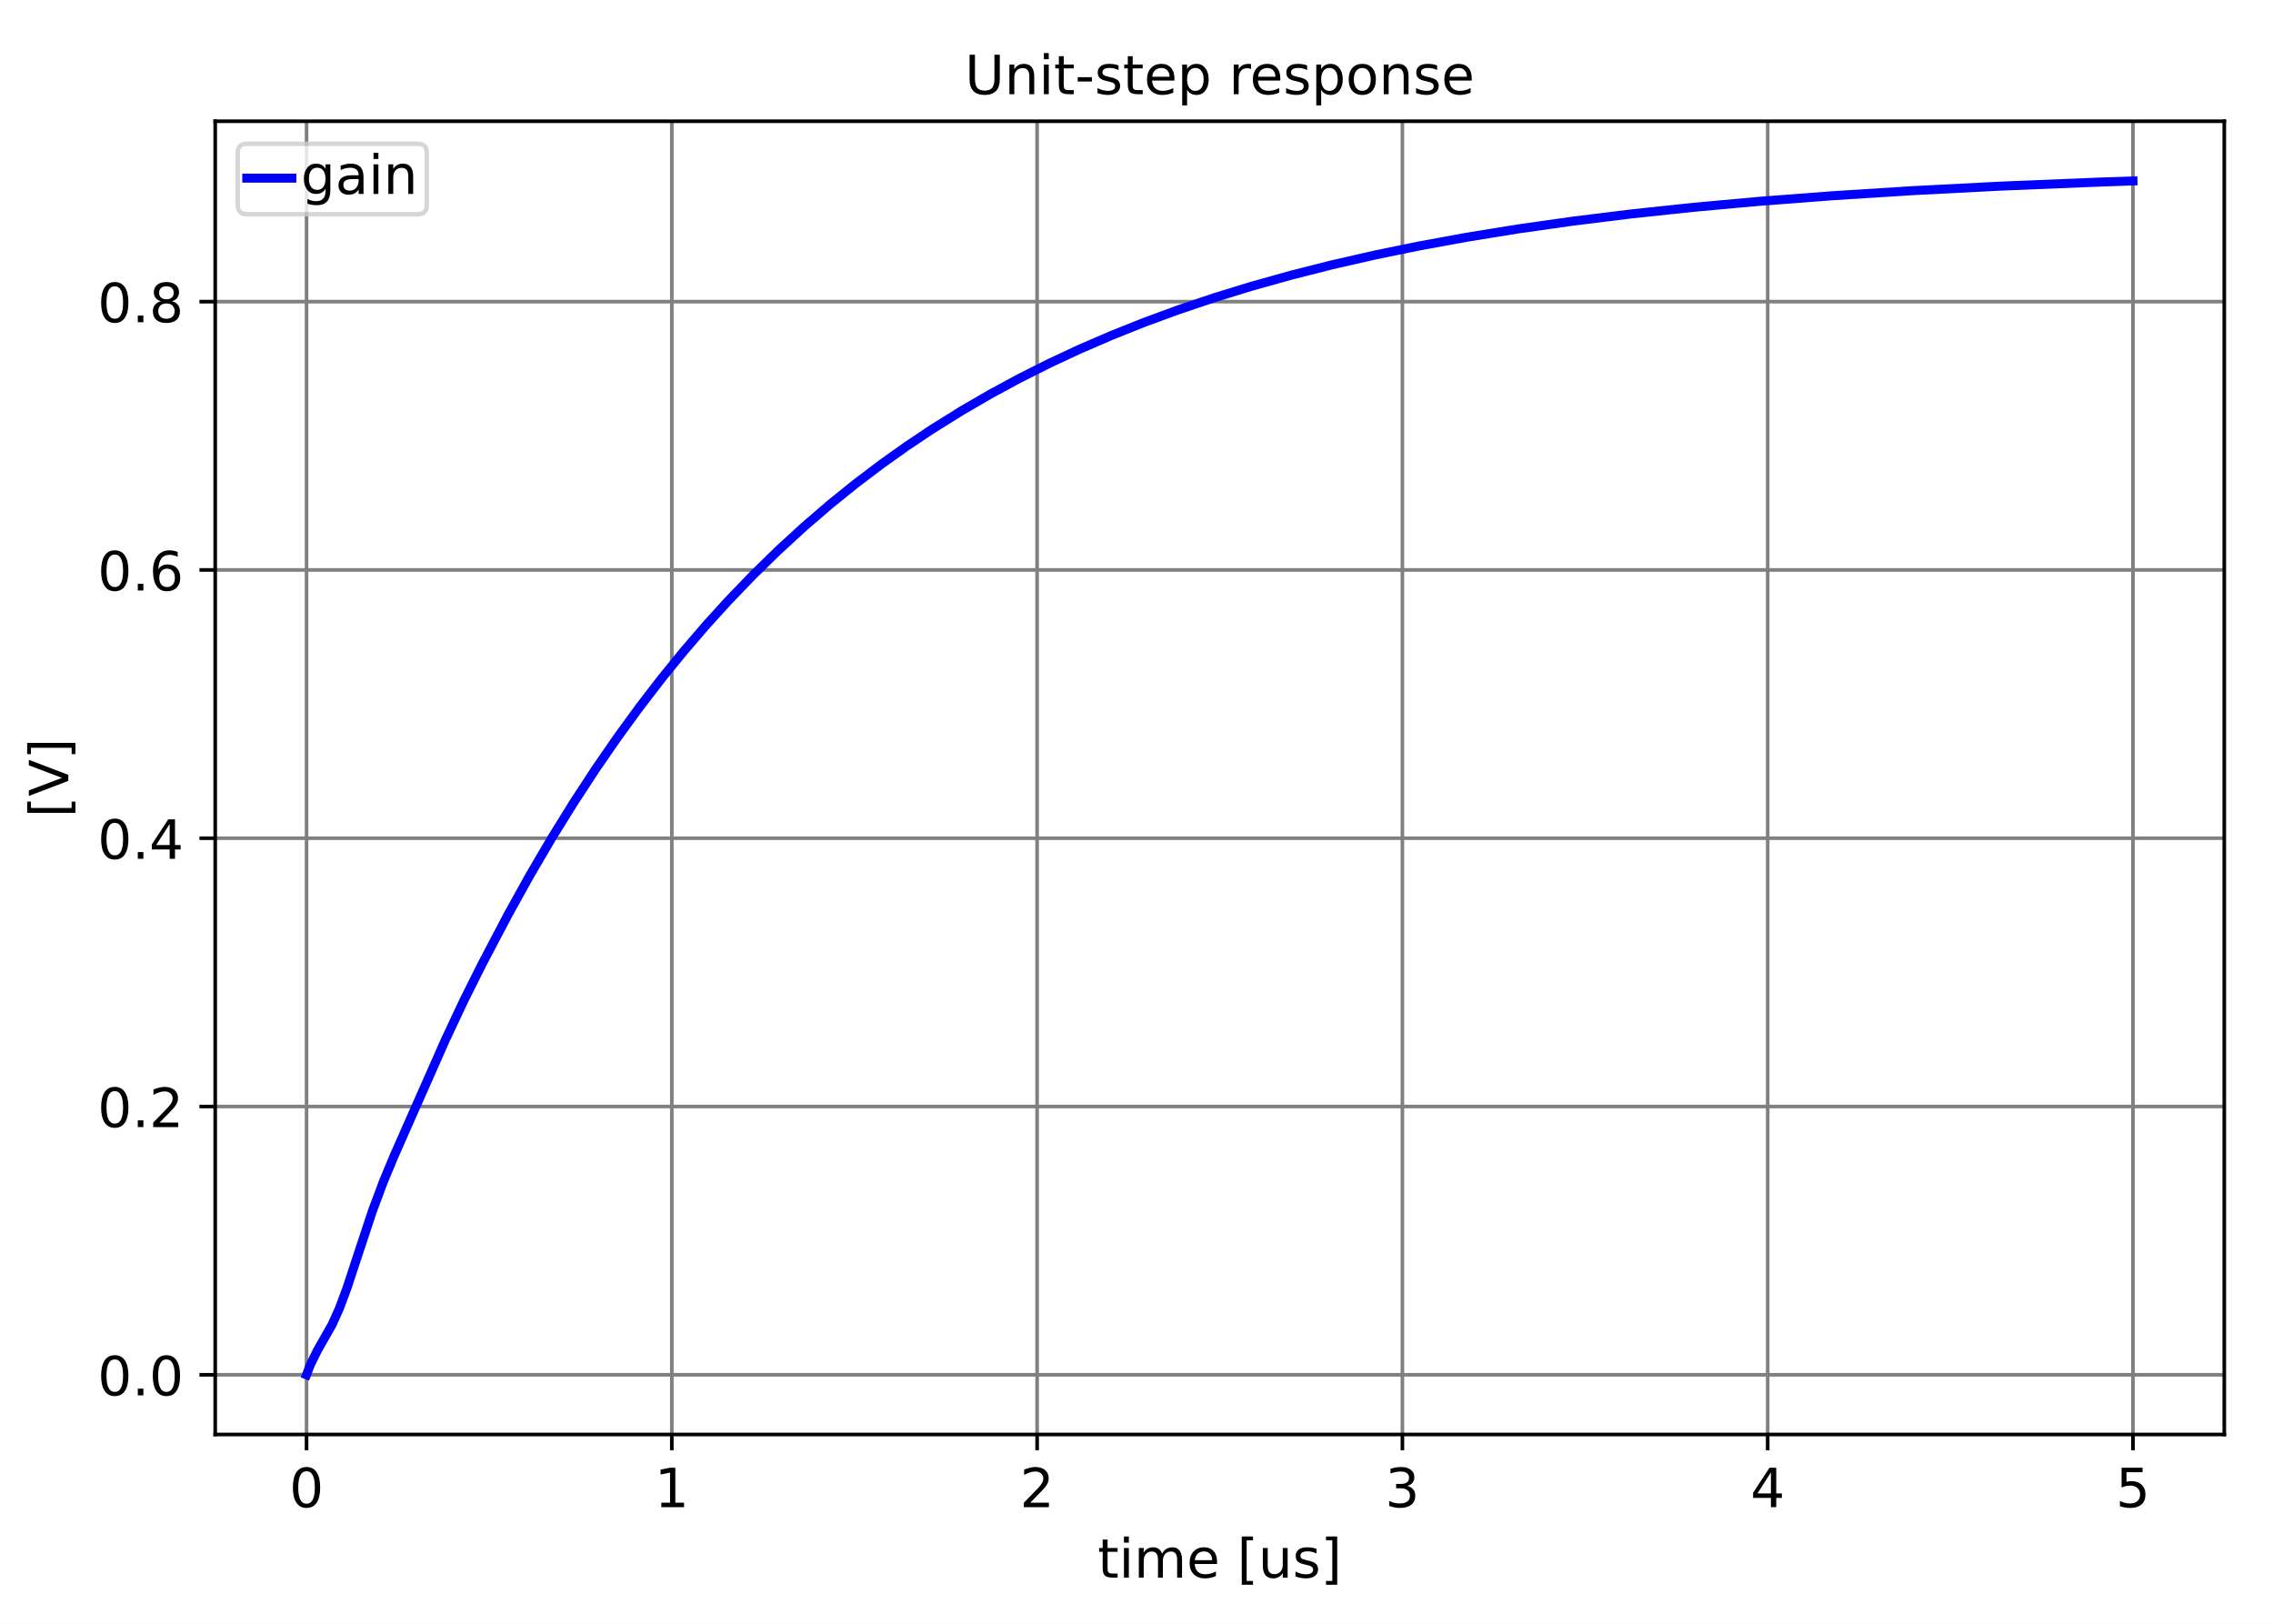
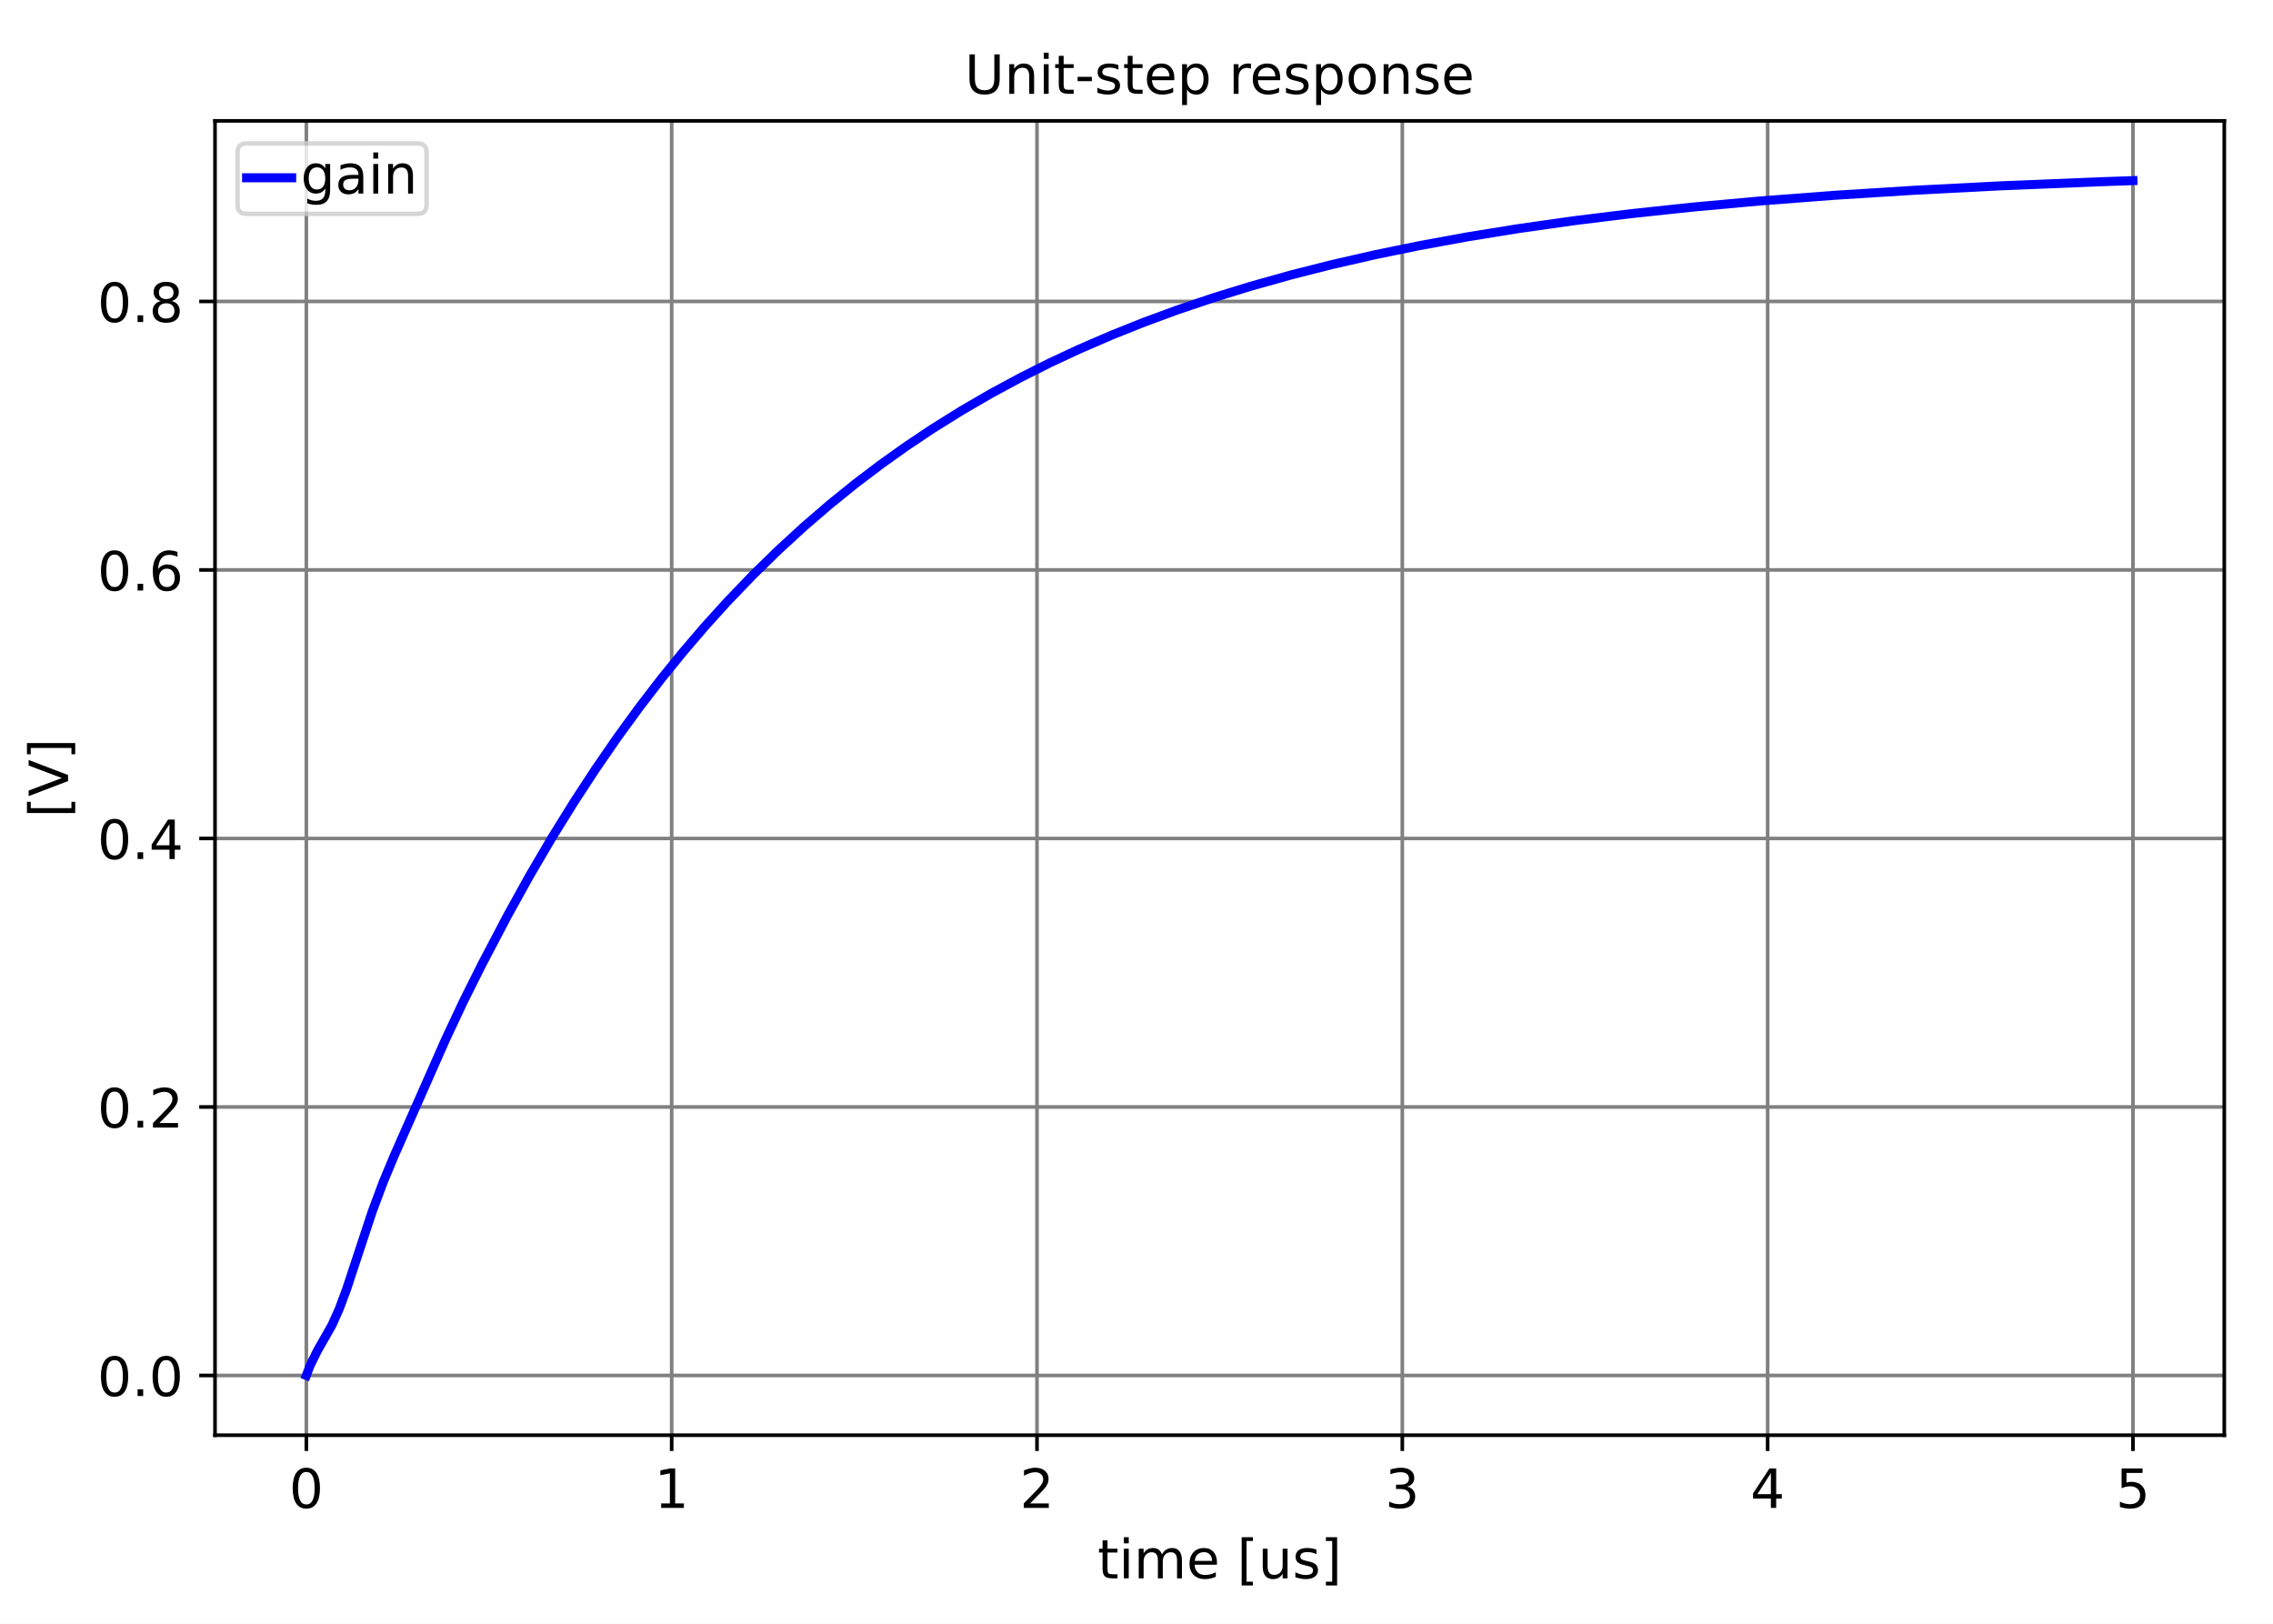
<svg xmlns="http://www.w3.org/2000/svg" xmlns:xlink="http://www.w3.org/1999/xlink" width="504pt" height="360pt" viewBox="0 0 504 360" version="1.1">
  <defs>
    <style type="text/css">*{stroke-linejoin: round; stroke-linecap: butt}</style>
  </defs>
  <g id="figure_1">
    <g id="patch_1">
      <path d="M 0 360  L 504 360  L 504 0  L 0 0  z " style="fill: #ffffff" />
    </g>
    <g id="axes_1">
      <g id="patch_2">
-         <path d="M 47.72 318.04  L 493.2 318.04  L 493.2 26.88  L 47.72 26.88  z " style="fill: #ffffff" />
+         <path d="M 47.675 318.2  L 493.2 318.2  L 493.2 26.8  L 47.675 26.8  z " style="fill: #ffffff" />
      </g>
      <g id="matplotlib.axis_1">
        <g id="xtick_1">
          <g id="line2d_1">
-             <path d="M 67.969 318.04  L 67.969 26.88  " clip-path="url(#p987b2095e0)" style="fill: none; stroke: #808080; stroke-width: 0.8; stroke-linecap: square" />
+             <path d="M 67.926 318.2  L 67.926 26.8  " clip-path="url(#pebf278b7e2)" style="fill: none; stroke: #808080; stroke-width: 0.8; stroke-linecap: square" />
          </g>
          <g id="line2d_2">
            <defs>
-               <path id="m05e249bc11" d="M 0 0  L 0 3.5  " style="stroke: #000000; stroke-width: 0.8" />
-             </defs>
-             <g>
-               <use xlink:href="#m05e249bc11" x="67.969" y="318.04" style="stroke: #000000; stroke-width: 0.8" />
+               <path id="m0a58f65ae5" d="M 0 0  L 0 3.5  " style="stroke: #000000; stroke-width: 0.8" />
+             </defs>
+             <g>
+               <use xlink:href="#m0a58f65ae5" x="67.926" y="318.2" style="stroke: #000000; stroke-width: 0.8" />
            </g>
          </g>
          <g id="text_1">
-             <g transform="translate(64.15159 334.1581) scale(0.12 -0.12)">
+             <g transform="translate(64.10864 334.3181) scale(0.12 -0.12)">
              <defs>
                <path id="DejaVuSans-30" d="M 2034 4250  Q 1547 4250 1301 3770  Q 1056 3291 1056 2328  Q 1056 1369 1301 889  Q 1547 409 2034 409  Q 2525 409 2770 889  Q 3016 1369 3016 2328  Q 3016 3291 2770 3770  Q 2525 4250 2034 4250  z M 2034 4750  Q 2819 4750 3233 4129  Q 3647 3509 3647 2328  Q 3647 1150 3233 529  Q 2819 -91 2034 -91  Q 1250 -91 836 529  Q 422 1150 422 2328  Q 422 3509 836 4129  Q 1250 4750 2034 4750  z " transform="scale(0.015625)" />
              </defs>
              <use xlink:href="#DejaVuSans-30" />
            </g>
          </g>
        </g>
        <g id="xtick_2">
          <g id="line2d_3">
-             <path d="M 148.965 318.04  L 148.965 26.88  " clip-path="url(#p987b2095e0)" style="fill: none; stroke: #808080; stroke-width: 0.8; stroke-linecap: square" />
+             <path d="M 148.931 318.2  L 148.931 26.8  " clip-path="url(#pebf278b7e2)" style="fill: none; stroke: #808080; stroke-width: 0.8; stroke-linecap: square" />
          </g>
          <g id="line2d_4">
            <g>
-               <use xlink:href="#m05e249bc11" x="148.965" y="318.04" style="stroke: #000000; stroke-width: 0.8" />
+               <use xlink:href="#m0a58f65ae5" x="148.931" y="318.2" style="stroke: #000000; stroke-width: 0.8" />
            </g>
          </g>
          <g id="text_2">
-             <g transform="translate(145.148 334.1581) scale(0.12 -0.12)">
+             <g transform="translate(145.1132 334.3181) scale(0.12 -0.12)">
              <defs>
                <path id="DejaVuSans-31" d="M 794 531  L 1825 531  L 1825 4091  L 703 3866  L 703 4441  L 1819 4666  L 2450 4666  L 2450 531  L 3481 531  L 3481 0  L 794 0  L 794 531  z " transform="scale(0.015625)" />
              </defs>
              <use xlink:href="#DejaVuSans-31" />
            </g>
          </g>
        </g>
        <g id="xtick_3">
          <g id="line2d_5">
-             <path d="M 229.962 318.04  L 229.962 26.88  " clip-path="url(#p987b2095e0)" style="fill: none; stroke: #808080; stroke-width: 0.8; stroke-linecap: square" />
+             <path d="M 229.935 318.2  L 229.935 26.8  " clip-path="url(#pebf278b7e2)" style="fill: none; stroke: #808080; stroke-width: 0.8; stroke-linecap: square" />
          </g>
          <g id="line2d_6">
            <g>
-               <use xlink:href="#m05e249bc11" x="229.962" y="318.04" style="stroke: #000000; stroke-width: 0.8" />
+               <use xlink:href="#m0a58f65ae5" x="229.935" y="318.2" style="stroke: #000000; stroke-width: 0.8" />
            </g>
          </g>
          <g id="text_3">
-             <g transform="translate(226.1443 334.1581) scale(0.12 -0.12)">
+             <g transform="translate(226.1177 334.3181) scale(0.12 -0.12)">
              <defs>
                <path id="DejaVuSans-32" d="M 1228 531  L 3431 531  L 3431 0  L 469 0  L 469 531  Q 828 903 1448 1529  Q 2069 2156 2228 2338  Q 2531 2678 2651 2914  Q 2772 3150 2772 3378  Q 2772 3750 2511 3984  Q 2250 4219 1831 4219  Q 1534 4219 1204 4116  Q 875 4013 500 3803  L 500 4441  Q 881 4594 1212 4672  Q 1544 4750 1819 4750  Q 2544 4750 2975 4387  Q 3406 4025 3406 3419  Q 3406 3131 3298 2873  Q 3191 2616 2906 2266  Q 2828 2175 2409 1742  Q 1991 1309 1228 531  z " transform="scale(0.015625)" />
              </defs>
              <use xlink:href="#DejaVuSans-32" />
            </g>
          </g>
        </g>
        <g id="xtick_4">
          <g id="line2d_7">
-             <path d="M 310.958 318.04  L 310.958 26.88  " clip-path="url(#p987b2095e0)" style="fill: none; stroke: #808080; stroke-width: 0.8; stroke-linecap: square" />
+             <path d="M 310.94 318.2  L 310.94 26.8  " clip-path="url(#pebf278b7e2)" style="fill: none; stroke: #808080; stroke-width: 0.8; stroke-linecap: square" />
          </g>
          <g id="line2d_8">
            <g>
-               <use xlink:href="#m05e249bc11" x="310.958" y="318.04" style="stroke: #000000; stroke-width: 0.8" />
+               <use xlink:href="#m0a58f65ae5" x="310.94" y="318.2" style="stroke: #000000; stroke-width: 0.8" />
            </g>
          </g>
          <g id="text_4">
-             <g transform="translate(307.1407 334.1581) scale(0.12 -0.12)">
+             <g transform="translate(307.1223 334.3181) scale(0.12 -0.12)">
              <defs>
                <path id="DejaVuSans-33" d="M 2597 2516  Q 3050 2419 3304 2112  Q 3559 1806 3559 1356  Q 3559 666 3084 287  Q 2609 -91 1734 -91  Q 1441 -91 1130 -33  Q 819 25 488 141  L 488 750  Q 750 597 1062 519  Q 1375 441 1716 441  Q 2309 441 2620 675  Q 2931 909 2931 1356  Q 2931 1769 2642 2001  Q 2353 2234 1838 2234  L 1294 2234  L 1294 2753  L 1863 2753  Q 2328 2753 2575 2939  Q 2822 3125 2822 3475  Q 2822 3834 2567 4026  Q 2313 4219 1838 4219  Q 1578 4219 1281 4162  Q 984 4106 628 3988  L 628 4550  Q 988 4650 1302 4700  Q 1616 4750 1894 4750  Q 2613 4750 3031 4423  Q 3450 4097 3450 3541  Q 3450 3153 3228 2886  Q 3006 2619 2597 2516  z " transform="scale(0.015625)" />
              </defs>
              <use xlink:href="#DejaVuSans-33" />
            </g>
          </g>
        </g>
        <g id="xtick_5">
          <g id="line2d_9">
-             <path d="M 391.955 318.04  L 391.955 26.88  " clip-path="url(#p987b2095e0)" style="fill: none; stroke: #808080; stroke-width: 0.8; stroke-linecap: square" />
+             <path d="M 391.944 318.2  L 391.944 26.8  " clip-path="url(#pebf278b7e2)" style="fill: none; stroke: #808080; stroke-width: 0.8; stroke-linecap: square" />
          </g>
          <g id="line2d_10">
            <g>
-               <use xlink:href="#m05e249bc11" x="391.955" y="318.04" style="stroke: #000000; stroke-width: 0.8" />
+               <use xlink:href="#m0a58f65ae5" x="391.944" y="318.2" style="stroke: #000000; stroke-width: 0.8" />
            </g>
          </g>
          <g id="text_5">
-             <g transform="translate(388.137 334.1581) scale(0.12 -0.12)">
+             <g transform="translate(388.1268 334.3181) scale(0.12 -0.12)">
              <defs>
                <path id="DejaVuSans-34" d="M 2419 4116  L 825 1625  L 2419 1625  L 2419 4116  z M 2253 4666  L 3047 4666  L 3047 1625  L 3713 1625  L 3713 1100  L 3047 1100  L 3047 0  L 2419 0  L 2419 1100  L 313 1100  L 313 1709  L 2253 4666  z " transform="scale(0.015625)" />
              </defs>
              <use xlink:href="#DejaVuSans-34" />
            </g>
          </g>
        </g>
        <g id="xtick_6">
          <g id="line2d_11">
-             <path d="M 472.951 318.04  L 472.951 26.88  " clip-path="url(#p987b2095e0)" style="fill: none; stroke: #808080; stroke-width: 0.8; stroke-linecap: square" />
+             <path d="M 472.949 318.2  L 472.949 26.8  " clip-path="url(#pebf278b7e2)" style="fill: none; stroke: #808080; stroke-width: 0.8; stroke-linecap: square" />
          </g>
          <g id="line2d_12">
            <g>
-               <use xlink:href="#m05e249bc11" x="472.951" y="318.04" style="stroke: #000000; stroke-width: 0.8" />
+               <use xlink:href="#m0a58f65ae5" x="472.949" y="318.2" style="stroke: #000000; stroke-width: 0.8" />
            </g>
          </g>
          <g id="text_6">
-             <g transform="translate(469.1334 334.1581) scale(0.12 -0.12)">
+             <g transform="translate(469.1314 334.3181) scale(0.12 -0.12)">
              <defs>
                <path id="DejaVuSans-35" d="M 691 4666  L 3169 4666  L 3169 4134  L 1269 4134  L 1269 2991  Q 1406 3038 1543 3061  Q 1681 3084 1819 3084  Q 2600 3084 3056 2656  Q 3513 2228 3513 1497  Q 3513 744 3044 326  Q 2575 -91 1722 -91  Q 1428 -91 1123 -41  Q 819 9 494 109  L 494 744  Q 775 591 1075 516  Q 1375 441 1709 441  Q 2250 441 2565 725  Q 2881 1009 2881 1497  Q 2881 1984 2565 2268  Q 2250 2553 1709 2553  Q 1456 2553 1204 2497  Q 953 2441 691 2322  L 691 4666  z " transform="scale(0.015625)" />
              </defs>
              <use xlink:href="#DejaVuSans-35" />
            </g>
          </g>
        </g>
        <g id="text_7">
-           <g transform="translate(243.3878 349.7719) scale(0.12 -0.12)">
+           <g transform="translate(243.3653 349.9319) scale(0.12 -0.12)">
            <defs>
              <path id="DejaVuSans-74" d="M 1172 4494  L 1172 3500  L 2356 3500  L 2356 3053  L 1172 3053  L 1172 1153  Q 1172 725 1289 603  Q 1406 481 1766 481  L 2356 481  L 2356 0  L 1766 0  Q 1100 0 847 248  Q 594 497 594 1153  L 594 3053  L 172 3053  L 172 3500  L 594 3500  L 594 4494  L 1172 4494  z " transform="scale(0.015625)" />
              <path id="DejaVuSans-69" d="M 603 3500  L 1178 3500  L 1178 0  L 603 0  L 603 3500  z M 603 4863  L 1178 4863  L 1178 4134  L 603 4134  L 603 4863  z " transform="scale(0.015625)" />
              <path id="DejaVuSans-6d" d="M 3328 2828  Q 3544 3216 3844 3400  Q 4144 3584 4550 3584  Q 5097 3584 5394 3201  Q 5691 2819 5691 2113  L 5691 0  L 5113 0  L 5113 2094  Q 5113 2597 4934 2840  Q 4756 3084 4391 3084  Q 3944 3084 3684 2787  Q 3425 2491 3425 1978  L 3425 0  L 2847 0  L 2847 2094  Q 2847 2600 2669 2842  Q 2491 3084 2119 3084  Q 1678 3084 1418 2786  Q 1159 2488 1159 1978  L 1159 0  L 581 0  L 581 3500  L 1159 3500  L 1159 2956  Q 1356 3278 1631 3431  Q 1906 3584 2284 3584  Q 2666 3584 2933 3390  Q 3200 3197 3328 2828  z " transform="scale(0.015625)" />
              <path id="DejaVuSans-65" d="M 3597 1894  L 3597 1613  L 953 1613  Q 991 1019 1311 708  Q 1631 397 2203 397  Q 2534 397 2845 478  Q 3156 559 3463 722  L 3463 178  Q 3153 47 2828 -22  Q 2503 -91 2169 -91  Q 1331 -91 842 396  Q 353 884 353 1716  Q 353 2575 817 3079  Q 1281 3584 2069 3584  Q 2775 3584 3186 3129  Q 3597 2675 3597 1894  z M 3022 2063  Q 3016 2534 2758 2815  Q 2500 3097 2075 3097  Q 1594 3097 1305 2825  Q 1016 2553 972 2059  L 3022 2063  z " transform="scale(0.015625)" />
              <path id="DejaVuSans-20" transform="scale(0.015625)" />
              <path id="DejaVuSans-5b" d="M 550 4863  L 1875 4863  L 1875 4416  L 1125 4416  L 1125 -397  L 1875 -397  L 1875 -844  L 550 -844  L 550 4863  z " transform="scale(0.015625)" />
              <path id="DejaVuSans-75" d="M 544 1381  L 544 3500  L 1119 3500  L 1119 1403  Q 1119 906 1312 657  Q 1506 409 1894 409  Q 2359 409 2629 706  Q 2900 1003 2900 1516  L 2900 3500  L 3475 3500  L 3475 0  L 2900 0  L 2900 538  Q 2691 219 2414 64  Q 2138 -91 1772 -91  Q 1169 -91 856 284  Q 544 659 544 1381  z M 1991 3584  L 1991 3584  z " transform="scale(0.015625)" />
              <path id="DejaVuSans-73" d="M 2834 3397  L 2834 2853  Q 2591 2978 2328 3040  Q 2066 3103 1784 3103  Q 1356 3103 1142 2972  Q 928 2841 928 2578  Q 928 2378 1081 2264  Q 1234 2150 1697 2047  L 1894 2003  Q 2506 1872 2764 1633  Q 3022 1394 3022 966  Q 3022 478 2636 193  Q 2250 -91 1575 -91  Q 1294 -91 989 -36  Q 684 19 347 128  L 347 722  Q 666 556 975 473  Q 1284 391 1588 391  Q 1994 391 2212 530  Q 2431 669 2431 922  Q 2431 1156 2273 1281  Q 2116 1406 1581 1522  L 1381 1569  Q 847 1681 609 1914  Q 372 2147 372 2553  Q 372 3047 722 3315  Q 1072 3584 1716 3584  Q 2034 3584 2315 3537  Q 2597 3491 2834 3397  z " transform="scale(0.015625)" />
              <path id="DejaVuSans-5d" d="M 1947 4863  L 1947 -844  L 622 -844  L 622 -397  L 1369 -397  L 1369 4416  L 622 4416  L 622 4863  L 1947 4863  z " transform="scale(0.015625)" />
            </defs>
            <use xlink:href="#DejaVuSans-74" />
            <use xlink:href="#DejaVuSans-69" x="39.209" />
            <use xlink:href="#DejaVuSans-6d" x="66.992" />
            <use xlink:href="#DejaVuSans-65" x="164.404" />
            <use xlink:href="#DejaVuSans-20" x="225.928" />
            <use xlink:href="#DejaVuSans-5b" x="257.715" />
            <use xlink:href="#DejaVuSans-75" x="296.729" />
            <use xlink:href="#DejaVuSans-73" x="360.107" />
            <use xlink:href="#DejaVuSans-5d" x="412.207" />
          </g>
        </g>
      </g>
      <g id="matplotlib.axis_2">
        <g id="ytick_1">
          <g id="line2d_13">
-             <path d="M 47.72 304.805  L 493.2 304.805  " clip-path="url(#p987b2095e0)" style="fill: none; stroke: #808080; stroke-width: 0.8; stroke-linecap: square" />
+             <path d="M 47.675 304.955  L 493.2 304.955  " clip-path="url(#pebf278b7e2)" style="fill: none; stroke: #808080; stroke-width: 0.8; stroke-linecap: square" />
          </g>
          <g id="line2d_14">
            <defs>
-               <path id="m326bfceaf6" d="M 0 0  L -3.5 0  " style="stroke: #000000; stroke-width: 0.8" />
-             </defs>
-             <g>
-               <use xlink:href="#m326bfceaf6" x="47.72" y="304.805" style="stroke: #000000; stroke-width: 0.8" />
+               <path id="m0c4e70f630" d="M 0 0  L -3.5 0  " style="stroke: #000000; stroke-width: 0.8" />
+             </defs>
+             <g>
+               <use xlink:href="#m0c4e70f630" x="47.675" y="304.955" style="stroke: #000000; stroke-width: 0.8" />
            </g>
          </g>
          <g id="text_8">
-             <g transform="translate(21.63625 309.3645) scale(0.12 -0.12)">
+             <g transform="translate(21.59125 309.5136) scale(0.12 -0.12)">
              <defs>
                <path id="DejaVuSans-2e" d="M 684 794  L 1344 794  L 1344 0  L 684 0  L 684 794  z " transform="scale(0.015625)" />
              </defs>
              <use xlink:href="#DejaVuSans-30" />
              <use xlink:href="#DejaVuSans-2e" x="63.623" />
              <use xlink:href="#DejaVuSans-30" x="95.41" />
            </g>
          </g>
        </g>
        <g id="ytick_2">
          <g id="line2d_15">
-             <path d="M 47.72 245.324  L 493.2 245.324  " clip-path="url(#p987b2095e0)" style="fill: none; stroke: #808080; stroke-width: 0.8; stroke-linecap: square" />
+             <path d="M 47.675 245.424  L 493.2 245.424  " clip-path="url(#pebf278b7e2)" style="fill: none; stroke: #808080; stroke-width: 0.8; stroke-linecap: square" />
          </g>
          <g id="line2d_16">
            <g>
-               <use xlink:href="#m326bfceaf6" x="47.72" y="245.324" style="stroke: #000000; stroke-width: 0.8" />
+               <use xlink:href="#m0c4e70f630" x="47.675" y="245.424" style="stroke: #000000; stroke-width: 0.8" />
            </g>
          </g>
          <g id="text_9">
-             <g transform="translate(21.63625 249.8832) scale(0.12 -0.12)">
+             <g transform="translate(21.59125 249.9833) scale(0.12 -0.12)">
              <use xlink:href="#DejaVuSans-30" />
              <use xlink:href="#DejaVuSans-2e" x="63.623" />
              <use xlink:href="#DejaVuSans-32" x="95.41" />
            </g>
          </g>
        </g>
        <g id="ytick_3">
          <g id="line2d_17">
-             <path d="M 47.72 185.843  L 493.2 185.843  " clip-path="url(#p987b2095e0)" style="fill: none; stroke: #808080; stroke-width: 0.8; stroke-linecap: square" />
+             <path d="M 47.675 185.894  L 493.2 185.894  " clip-path="url(#pebf278b7e2)" style="fill: none; stroke: #808080; stroke-width: 0.8; stroke-linecap: square" />
          </g>
          <g id="line2d_18">
            <g>
-               <use xlink:href="#m326bfceaf6" x="47.72" y="185.843" style="stroke: #000000; stroke-width: 0.8" />
+               <use xlink:href="#m0c4e70f630" x="47.675" y="185.894" style="stroke: #000000; stroke-width: 0.8" />
            </g>
          </g>
          <g id="text_10">
-             <g transform="translate(21.63625 190.4019) scale(0.12 -0.12)">
+             <g transform="translate(21.59125 190.4529) scale(0.12 -0.12)">
              <use xlink:href="#DejaVuSans-30" />
              <use xlink:href="#DejaVuSans-2e" x="63.623" />
              <use xlink:href="#DejaVuSans-34" x="95.41" />
            </g>
          </g>
        </g>
        <g id="ytick_4">
          <g id="line2d_19">
-             <path d="M 47.72 126.362  L 493.2 126.362  " clip-path="url(#p987b2095e0)" style="fill: none; stroke: #808080; stroke-width: 0.8; stroke-linecap: square" />
+             <path d="M 47.675 126.364  L 493.2 126.364  " clip-path="url(#pebf278b7e2)" style="fill: none; stroke: #808080; stroke-width: 0.8; stroke-linecap: square" />
          </g>
          <g id="line2d_20">
            <g>
-               <use xlink:href="#m326bfceaf6" x="47.72" y="126.362" style="stroke: #000000; stroke-width: 0.8" />
+               <use xlink:href="#m0c4e70f630" x="47.675" y="126.364" style="stroke: #000000; stroke-width: 0.8" />
            </g>
          </g>
          <g id="text_11">
-             <g transform="translate(21.63625 130.9206) scale(0.12 -0.12)">
+             <g transform="translate(21.59125 130.9226) scale(0.12 -0.12)">
              <defs>
                <path id="DejaVuSans-36" d="M 2113 2584  Q 1688 2584 1439 2293  Q 1191 2003 1191 1497  Q 1191 994 1439 701  Q 1688 409 2113 409  Q 2538 409 2786 701  Q 3034 994 3034 1497  Q 3034 2003 2786 2293  Q 2538 2584 2113 2584  z M 3366 4563  L 3366 3988  Q 3128 4100 2886 4159  Q 2644 4219 2406 4219  Q 1781 4219 1451 3797  Q 1122 3375 1075 2522  Q 1259 2794 1537 2939  Q 1816 3084 2150 3084  Q 2853 3084 3261 2657  Q 3669 2231 3669 1497  Q 3669 778 3244 343  Q 2819 -91 2113 -91  Q 1303 -91 875 529  Q 447 1150 447 2328  Q 447 3434 972 4092  Q 1497 4750 2381 4750  Q 2619 4750 2861 4703  Q 3103 4656 3366 4563  z " transform="scale(0.015625)" />
              </defs>
              <use xlink:href="#DejaVuSans-30" />
              <use xlink:href="#DejaVuSans-2e" x="63.623" />
              <use xlink:href="#DejaVuSans-36" x="95.41" />
            </g>
          </g>
        </g>
        <g id="ytick_5">
          <g id="line2d_21">
-             <path d="M 47.72 66.88  L 493.2 66.88  " clip-path="url(#p987b2095e0)" style="fill: none; stroke: #808080; stroke-width: 0.8; stroke-linecap: square" />
+             <path d="M 47.675 66.833  L 493.2 66.833  " clip-path="url(#pebf278b7e2)" style="fill: none; stroke: #808080; stroke-width: 0.8; stroke-linecap: square" />
          </g>
          <g id="line2d_22">
            <g>
-               <use xlink:href="#m326bfceaf6" x="47.72" y="66.88" style="stroke: #000000; stroke-width: 0.8" />
+               <use xlink:href="#m0c4e70f630" x="47.675" y="66.833" style="stroke: #000000; stroke-width: 0.8" />
            </g>
          </g>
          <g id="text_12">
-             <g transform="translate(21.63625 71.43928) scale(0.12 -0.12)">
+             <g transform="translate(21.59125 71.39225) scale(0.12 -0.12)">
              <defs>
                <path id="DejaVuSans-38" d="M 2034 2216  Q 1584 2216 1326 1975  Q 1069 1734 1069 1313  Q 1069 891 1326 650  Q 1584 409 2034 409  Q 2484 409 2743 651  Q 3003 894 3003 1313  Q 3003 1734 2745 1975  Q 2488 2216 2034 2216  z M 1403 2484  Q 997 2584 770 2862  Q 544 3141 544 3541  Q 544 4100 942 4425  Q 1341 4750 2034 4750  Q 2731 4750 3128 4425  Q 3525 4100 3525 3541  Q 3525 3141 3298 2862  Q 3072 2584 2669 2484  Q 3125 2378 3379 2068  Q 3634 1759 3634 1313  Q 3634 634 3220 271  Q 2806 -91 2034 -91  Q 1263 -91 848 271  Q 434 634 434 1313  Q 434 1759 690 2068  Q 947 2378 1403 2484  z M 1172 3481  Q 1172 3119 1398 2916  Q 1625 2713 2034 2713  Q 2441 2713 2670 2916  Q 2900 3119 2900 3481  Q 2900 3844 2670 4047  Q 2441 4250 2034 4250  Q 1625 4250 1398 4047  Q 1172 3844 1172 3481  z " transform="scale(0.015625)" />
              </defs>
              <use xlink:href="#DejaVuSans-30" />
              <use xlink:href="#DejaVuSans-2e" x="63.623" />
              <use xlink:href="#DejaVuSans-38" x="95.41" />
            </g>
          </g>
        </g>
        <g id="text_13">
-           <g transform="translate(15.14062 181.2463) rotate(-90) scale(0.12 -0.12)">
+           <g transform="translate(15.09563 181.2862) rotate(-90) scale(0.12 -0.12)">
            <defs>
              <path id="DejaVuSans-56" d="M 1831 0  L 50 4666  L 709 4666  L 2188 738  L 3669 4666  L 4325 4666  L 2547 0  L 1831 0  z " transform="scale(0.015625)" />
            </defs>
            <use xlink:href="#DejaVuSans-5b" />
            <use xlink:href="#DejaVuSans-56" x="39.014" />
            <use xlink:href="#DejaVuSans-5d" x="107.422" />
          </g>
        </g>
      </g>
      <g id="line2d_23">
-         <path d="M 67.969 304.805  L 68.781 302.65  L 70.404 299.356  L 73.65 293.657  L 75.273 290.031  L 76.897 285.683  L 79.331 278.306  L 82.578 268.499  L 85.012 261.975  L 87.447 256.138  L 98.809 230.429  L 102.867 221.799  L 106.925 213.687  L 112.606 202.875  L 117.476 194.085  L 122.345 185.787  L 127.215 177.935  L 132.084 170.489  L 136.954 163.436  L 141.823 156.759  L 146.693 150.434  L 151.563 144.443  L 156.432 138.77  L 161.302 133.396  L 166.983 127.485  L 172.664 121.936  L 178.345 116.729  L 184.026 111.841  L 189.707 107.254  L 195.388 102.948  L 201.069 98.906  L 206.75 95.113  L 213.243 91.062  L 219.736 87.295  L 226.229 83.79  L 232.721 80.531  L 239.214 77.499  L 246.518 74.341  L 253.822 71.429  L 261.127 68.746  L 269.243 66.01  L 277.358 63.511  L 286.286 61.011  L 295.213 58.748  L 304.952 56.523  L 314.691 54.528  L 325.242 52.597  L 336.604 50.757  L 348.778 49.027  L 361.764 47.424  L 375.56 45.957  L 390.169 44.631  L 406.401 43.39  L 424.256 42.261  L 443.734 41.261  L 465.647 40.367  L 472.951 40.115  L 472.951 40.115  " clip-path="url(#p987b2095e0)" style="fill: none; stroke: #0000ff; stroke-width: 2; stroke-linecap: square" />
+         <path d="M 67.926 304.955  L 68.738 302.797  L 70.361 299.501  L 73.608 293.797  L 75.231 290.167  L 76.854 285.817  L 79.289 278.433  L 82.536 268.618  L 84.971 262.089  L 87.406 256.247  L 98.77 230.517  L 102.828 221.88  L 106.886 213.761  L 112.568 202.94  L 117.438 194.143  L 122.308 185.838  L 127.178 177.98  L 132.048 170.527  L 136.918 163.468  L 141.788 156.786  L 146.658 150.456  L 151.528 144.46  L 156.398 138.782  L 161.268 133.404  L 166.95 127.488  L 172.631 121.935  L 178.313 116.723  L 183.995 111.831  L 189.676 107.24  L 195.358 102.93  L 201.04 98.886  L 206.721 95.089  L 213.215 91.035  L 219.708 87.264  L 226.202 83.757  L 232.695 80.495  L 239.188 77.461  L 246.493 74.3  L 253.798 71.386  L 261.103 68.7  L 269.22 65.962  L 277.337 63.461  L 286.265 60.959  L 295.193 58.694  L 304.933 56.468  L 314.673 54.471  L 325.225 52.538  L 336.589 50.696  L 348.764 48.966  L 361.75 47.361  L 375.549 45.893  L 390.159 44.566  L 406.392 43.324  L 424.249 42.194  L 443.729 41.193  L 465.644 40.298  L 472.949 40.045  L 472.949 40.045  " clip-path="url(#pebf278b7e2)" style="fill: none; stroke: #0000ff; stroke-width: 2; stroke-linecap: square" />
      </g>
      <g id="patch_3">
-         <path d="M 47.72 318.04  L 47.72 26.88  " style="fill: none; stroke: #000000; stroke-width: 0.8; stroke-linejoin: miter; stroke-linecap: square" />
+         <path d="M 47.675 318.2  L 47.675 26.8  " style="fill: none; stroke: #000000; stroke-width: 0.8; stroke-linejoin: miter; stroke-linecap: square" />
      </g>
      <g id="patch_4">
-         <path d="M 493.2 318.04  L 493.2 26.88  " style="fill: none; stroke: #000000; stroke-width: 0.8; stroke-linejoin: miter; stroke-linecap: square" />
+         <path d="M 493.2 318.2  L 493.2 26.8  " style="fill: none; stroke: #000000; stroke-width: 0.8; stroke-linejoin: miter; stroke-linecap: square" />
      </g>
      <g id="patch_5">
-         <path d="M 47.72 318.04  L 493.2 318.04  " style="fill: none; stroke: #000000; stroke-width: 0.8; stroke-linejoin: miter; stroke-linecap: square" />
+         <path d="M 47.675 318.2  L 493.2 318.2  " style="fill: none; stroke: #000000; stroke-width: 0.8; stroke-linejoin: miter; stroke-linecap: square" />
      </g>
      <g id="patch_6">
-         <path d="M 47.72 26.88  L 493.2 26.88  " style="fill: none; stroke: #000000; stroke-width: 0.8; stroke-linejoin: miter; stroke-linecap: square" />
+         <path d="M 47.675 26.8  L 493.2 26.8  " style="fill: none; stroke: #000000; stroke-width: 0.8; stroke-linejoin: miter; stroke-linecap: square" />
      </g>
      <g id="text_14">
-         <g transform="translate(213.9475 20.88) scale(0.12 -0.12)">
+         <g transform="translate(213.925 20.8) scale(0.12 -0.12)">
          <defs>
            <path id="DejaVuSans-55" d="M 556 4666  L 1191 4666  L 1191 1831  Q 1191 1081 1462 751  Q 1734 422 2344 422  Q 2950 422 3222 751  Q 3494 1081 3494 1831  L 3494 4666  L 4128 4666  L 4128 1753  Q 4128 841 3676 375  Q 3225 -91 2344 -91  Q 1459 -91 1007 375  Q 556 841 556 1753  L 556 4666  z " transform="scale(0.015625)" />
            <path id="DejaVuSans-6e" d="M 3513 2113  L 3513 0  L 2938 0  L 2938 2094  Q 2938 2591 2744 2837  Q 2550 3084 2163 3084  Q 1697 3084 1428 2787  Q 1159 2491 1159 1978  L 1159 0  L 581 0  L 581 3500  L 1159 3500  L 1159 2956  Q 1366 3272 1645 3428  Q 1925 3584 2291 3584  Q 2894 3584 3203 3211  Q 3513 2838 3513 2113  z " transform="scale(0.015625)" />
            <path id="DejaVuSans-2d" d="M 313 2009  L 1997 2009  L 1997 1497  L 313 1497  L 313 2009  z " transform="scale(0.015625)" />
            <path id="DejaVuSans-70" d="M 1159 525  L 1159 -1331  L 581 -1331  L 581 3500  L 1159 3500  L 1159 2969  Q 1341 3281 1617 3432  Q 1894 3584 2278 3584  Q 2916 3584 3314 3078  Q 3713 2572 3713 1747  Q 3713 922 3314 415  Q 2916 -91 2278 -91  Q 1894 -91 1617 61  Q 1341 213 1159 525  z M 3116 1747  Q 3116 2381 2855 2742  Q 2594 3103 2138 3103  Q 1681 3103 1420 2742  Q 1159 2381 1159 1747  Q 1159 1113 1420 752  Q 1681 391 2138 391  Q 2594 391 2855 752  Q 3116 1113 3116 1747  z " transform="scale(0.015625)" />
            <path id="DejaVuSans-72" d="M 2631 2963  Q 2534 3019 2420 3045  Q 2306 3072 2169 3072  Q 1681 3072 1420 2755  Q 1159 2438 1159 1844  L 1159 0  L 581 0  L 581 3500  L 1159 3500  L 1159 2956  Q 1341 3275 1631 3429  Q 1922 3584 2338 3584  Q 2397 3584 2469 3576  Q 2541 3569 2628 3553  L 2631 2963  z " transform="scale(0.015625)" />
            <path id="DejaVuSans-6f" d="M 1959 3097  Q 1497 3097 1228 2736  Q 959 2375 959 1747  Q 959 1119 1226 758  Q 1494 397 1959 397  Q 2419 397 2687 759  Q 2956 1122 2956 1747  Q 2956 2369 2687 2733  Q 2419 3097 1959 3097  z M 1959 3584  Q 2709 3584 3137 3096  Q 3566 2609 3566 1747  Q 3566 888 3137 398  Q 2709 -91 1959 -91  Q 1206 -91 779 398  Q 353 888 353 1747  Q 353 2609 779 3096  Q 1206 3584 1959 3584  z " transform="scale(0.015625)" />
          </defs>
          <use xlink:href="#DejaVuSans-55" />
          <use xlink:href="#DejaVuSans-6e" x="73.193" />
          <use xlink:href="#DejaVuSans-69" x="136.572" />
          <use xlink:href="#DejaVuSans-74" x="164.355" />
          <use xlink:href="#DejaVuSans-2d" x="203.564" />
          <use xlink:href="#DejaVuSans-73" x="239.648" />
          <use xlink:href="#DejaVuSans-74" x="291.748" />
          <use xlink:href="#DejaVuSans-65" x="330.957" />
          <use xlink:href="#DejaVuSans-70" x="392.48" />
          <use xlink:href="#DejaVuSans-20" x="455.957" />
          <use xlink:href="#DejaVuSans-72" x="487.744" />
          <use xlink:href="#DejaVuSans-65" x="526.607" />
          <use xlink:href="#DejaVuSans-73" x="588.131" />
          <use xlink:href="#DejaVuSans-70" x="640.23" />
          <use xlink:href="#DejaVuSans-6f" x="703.707" />
          <use xlink:href="#DejaVuSans-6e" x="764.889" />
          <use xlink:href="#DejaVuSans-73" x="828.268" />
          <use xlink:href="#DejaVuSans-65" x="880.367" />
        </g>
      </g>
      <g id="legend_1">
        <g id="patch_7">
-           <path d="M 54.72 47.494  L 92.631 47.494  Q 94.631 47.494 94.631 45.494  L 94.631 33.88  Q 94.631 31.88 92.631 31.88  L 54.72 31.88  Q 52.72 31.88 52.72 33.88  L 52.72 45.494  Q 52.72 47.494 54.72 47.494  z " style="fill: #ffffff; opacity: 0.8; stroke: #cccccc; stroke-linejoin: miter" />
+           <path d="M 54.675 47.414  L 92.586 47.414  Q 94.586 47.414 94.586 45.414  L 94.586 33.8  Q 94.586 31.8 92.586 31.8  L 54.675 31.8  Q 52.675 31.8 52.675 33.8  L 52.675 45.414  Q 52.675 47.414 54.675 47.414  z " style="fill: #ffffff; opacity: 0.8; stroke: #cccccc; stroke-linejoin: miter" />
        </g>
        <g id="line2d_24">
-           <path d="M 54.72 39.498  L 59.72 39.498  L 64.72 39.498  " style="fill: none; stroke: #0000ff; stroke-width: 2; stroke-linecap: square" />
+           <path d="M 54.675 39.418  L 59.675 39.418  L 64.675 39.418  " style="fill: none; stroke: #0000ff; stroke-width: 2; stroke-linecap: square" />
        </g>
        <g id="text_15">
-           <g transform="translate(66.72 42.99813) scale(0.12 -0.12)">
+           <g transform="translate(66.675 42.91813) scale(0.12 -0.12)">
            <defs>
              <path id="DejaVuSans-67" d="M 2906 1791  Q 2906 2416 2648 2759  Q 2391 3103 1925 3103  Q 1463 3103 1205 2759  Q 947 2416 947 1791  Q 947 1169 1205 825  Q 1463 481 1925 481  Q 2391 481 2648 825  Q 2906 1169 2906 1791  z M 3481 434  Q 3481 -459 3084 -895  Q 2688 -1331 1869 -1331  Q 1566 -1331 1297 -1286  Q 1028 -1241 775 -1147  L 775 -588  Q 1028 -725 1275 -790  Q 1522 -856 1778 -856  Q 2344 -856 2625 -561  Q 2906 -266 2906 331  L 2906 616  Q 2728 306 2450 153  Q 2172 0 1784 0  Q 1141 0 747 490  Q 353 981 353 1791  Q 353 2603 747 3093  Q 1141 3584 1784 3584  Q 2172 3584 2450 3431  Q 2728 3278 2906 2969  L 2906 3500  L 3481 3500  L 3481 434  z " transform="scale(0.015625)" />
              <path id="DejaVuSans-61" d="M 2194 1759  Q 1497 1759 1228 1600  Q 959 1441 959 1056  Q 959 750 1161 570  Q 1363 391 1709 391  Q 2188 391 2477 730  Q 2766 1069 2766 1631  L 2766 1759  L 2194 1759  z M 3341 1997  L 3341 0  L 2766 0  L 2766 531  Q 2569 213 2275 61  Q 1981 -91 1556 -91  Q 1019 -91 701 211  Q 384 513 384 1019  Q 384 1609 779 1909  Q 1175 2209 1959 2209  L 2766 2209  L 2766 2266  Q 2766 2663 2505 2880  Q 2244 3097 1772 3097  Q 1472 3097 1187 3025  Q 903 2953 641 2809  L 641 3341  Q 956 3463 1253 3523  Q 1550 3584 1831 3584  Q 2591 3584 2966 3190  Q 3341 2797 3341 1997  z " transform="scale(0.015625)" />
            </defs>
            <use xlink:href="#DejaVuSans-67" />
            <use xlink:href="#DejaVuSans-61" x="63.477" />
            <use xlink:href="#DejaVuSans-69" x="124.756" />
            <use xlink:href="#DejaVuSans-6e" x="152.539" />
          </g>
        </g>
      </g>
    </g>
  </g>
  <defs>
-     <clipPath id="p987b2095e0">
-       <rect x="47.72" y="26.88" width="445.48" height="291.16" />
+     <clipPath id="pebf278b7e2">
+       <rect x="47.675" y="26.8" width="445.525" height="291.4" />
    </clipPath>
  </defs>
</svg>
